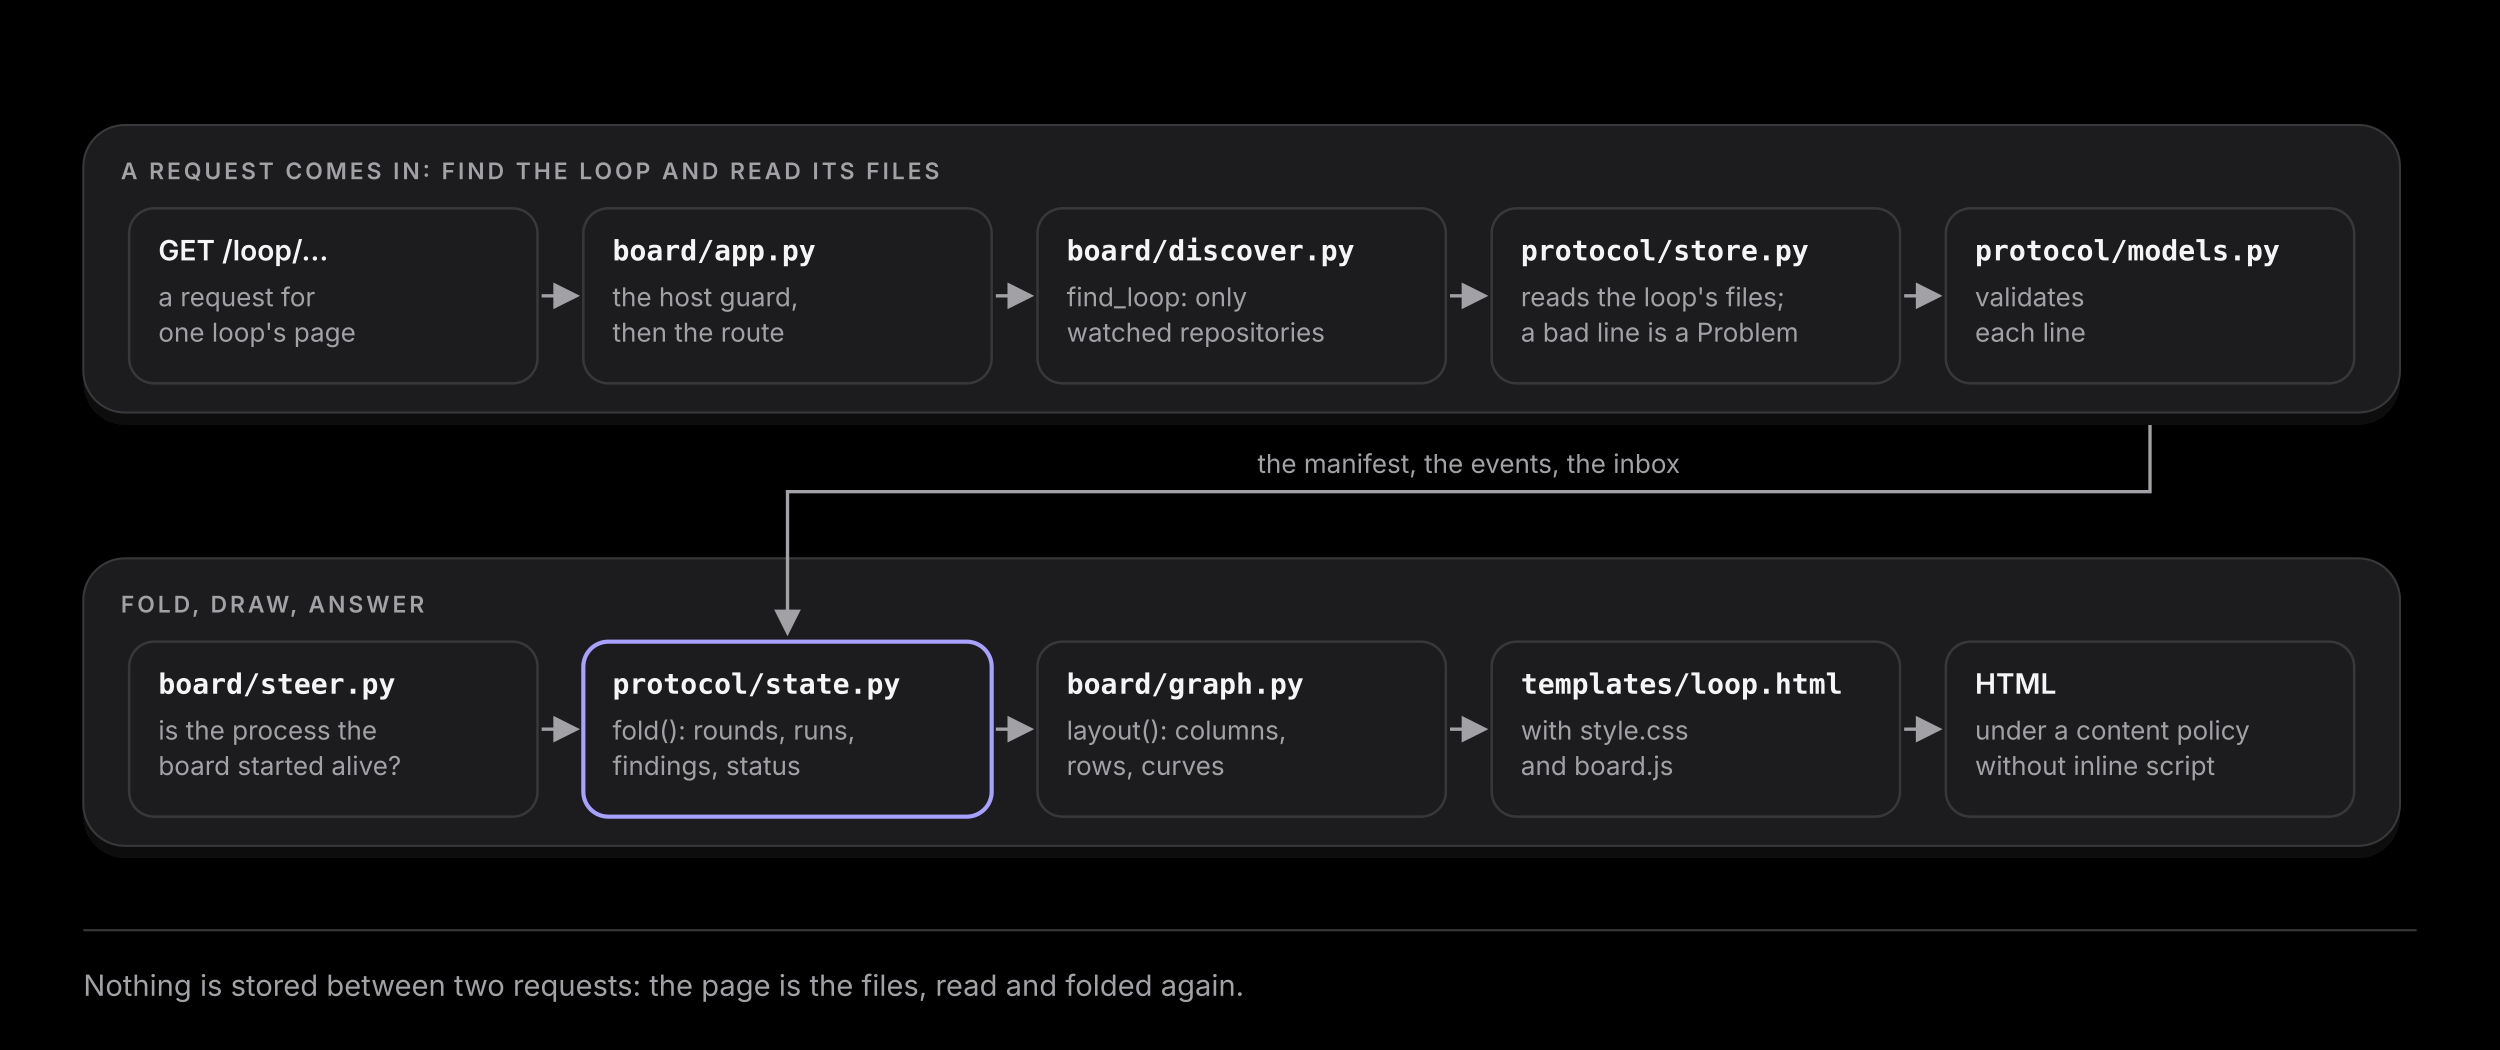
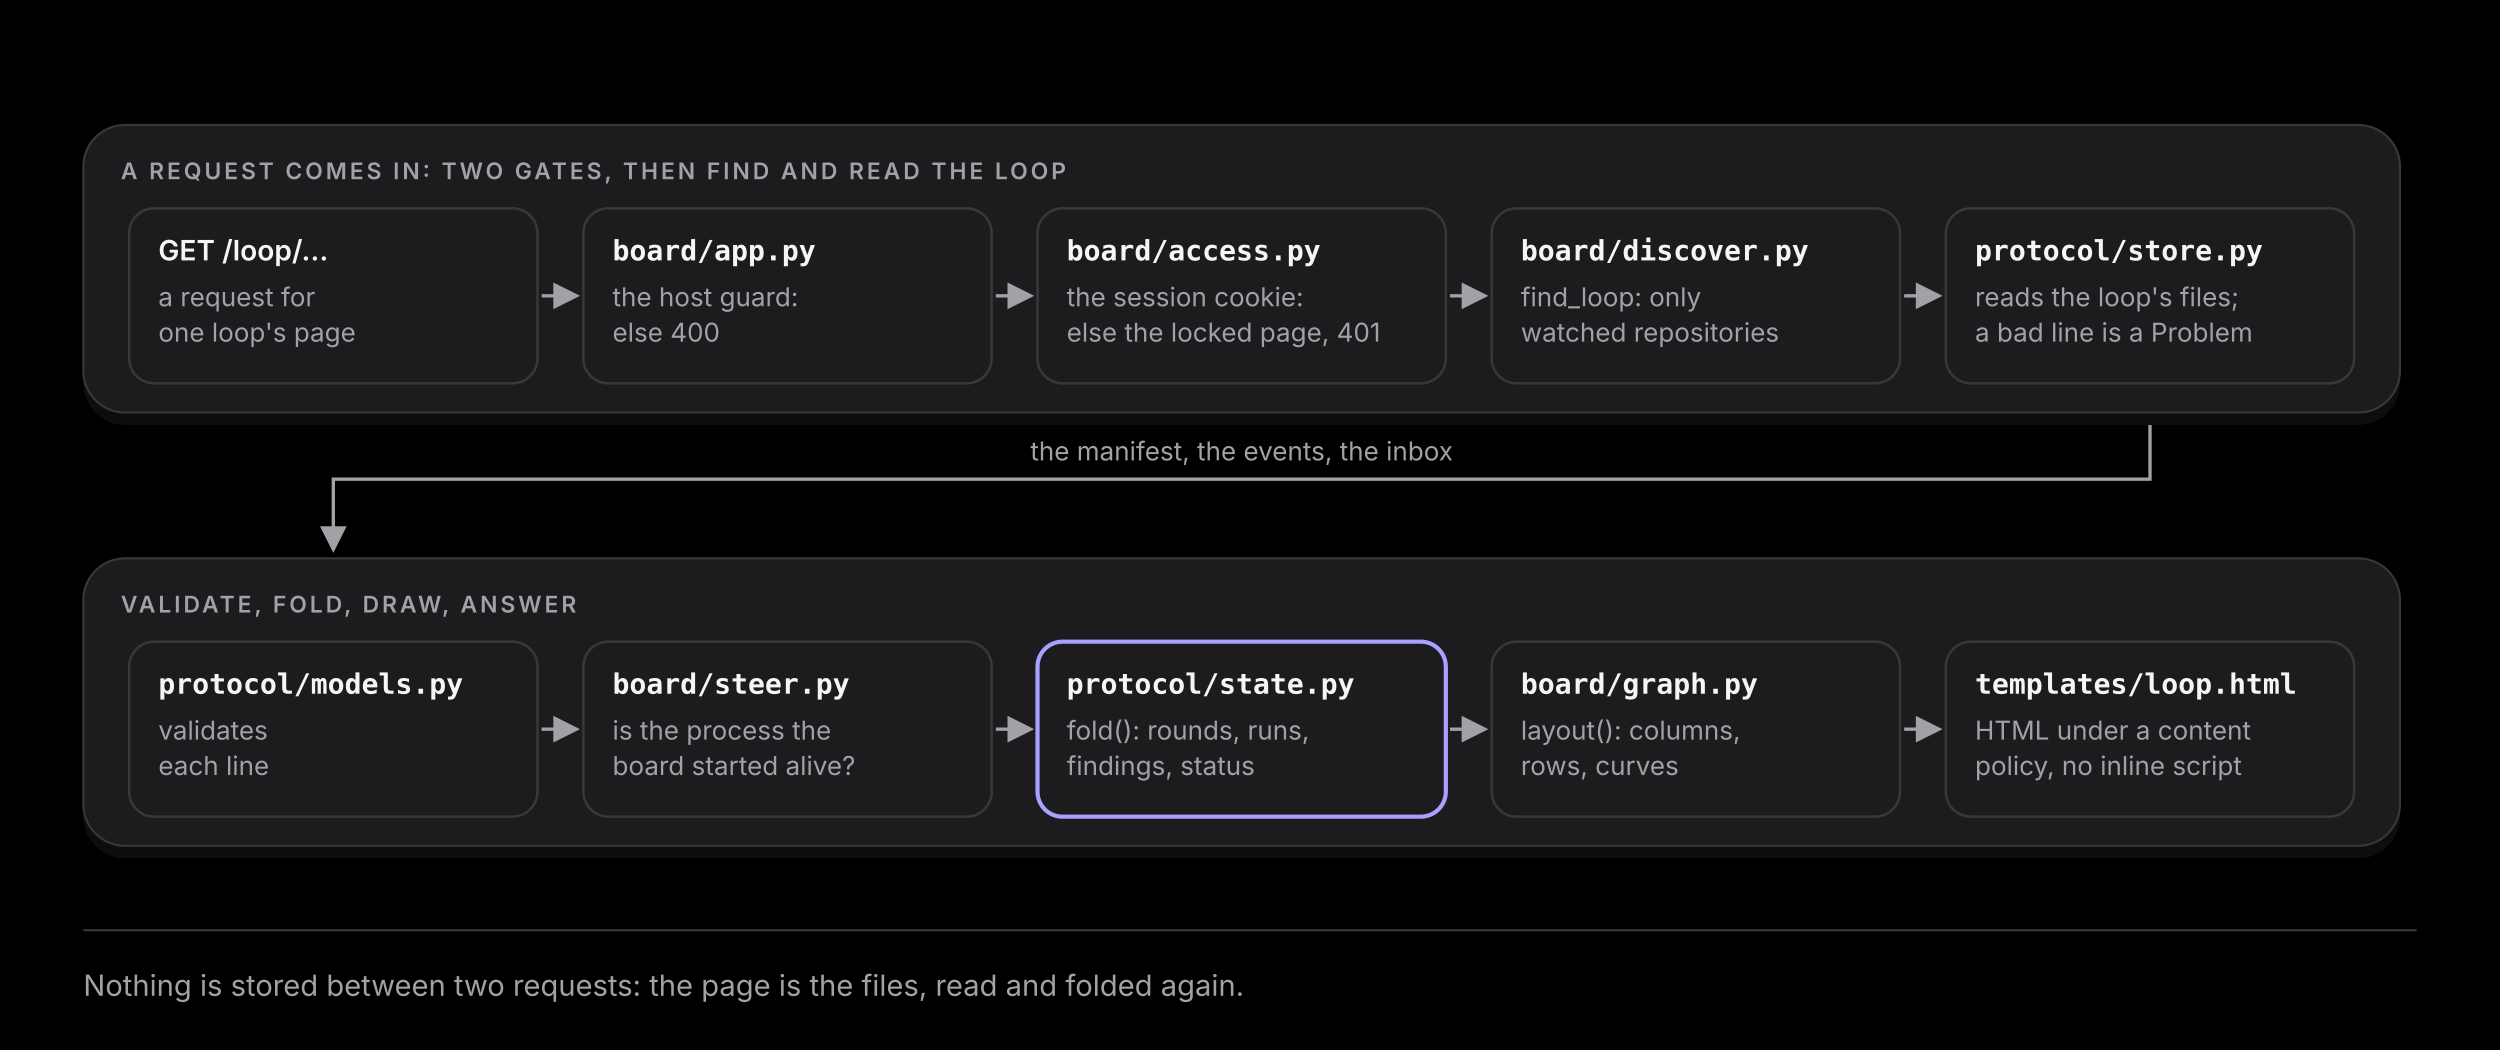
- <svg xmlns="http://www.w3.org/2000/svg" width="1200" height="504" viewBox="0 0 1200 504" role="img" aria-label="How one page comes about. A request for a loop's page passes the host guard in board/app.py, board/discover.py finds the loop among the watched repositories, protocol/store.py reads the loop's files and protocol/models.py validates each line. protocol/state.py folds the lines into rounds, runs, findings and a status, with board/steer.py saying whether a started process is alive; board/graph.py lays out the round, the template renders it, and the answer is HTML under a content policy without inline script.">
+ <svg xmlns="http://www.w3.org/2000/svg" width="1200" height="504" viewBox="0 0 1200 504" role="img" aria-label="How one page comes about. A request for a loop's page passes the host guard in board/app.py and the session cookie of board/access.py, board/discover.py finds the loop among the watched repositories, protocol/store.py reads the loop's files and protocol/models.py validates each line. protocol/state.py folds the lines into rounds, runs, findings and a status, with board/steer.py saying whether a started process is alive; board/graph.py lays out the round, and the template renders it as HTML under a content policy without inline script.">
  <g font-family="Inter Tight, Inter, ui-sans-serif, -apple-system, Segoe UI, Helvetica, Arial, sans-serif">
    <rect width="1200" height="504" fill="#000000" />
    <defs>
      <marker id="tip" viewBox="0 0 8 8" refX="6.5" refY="4" markerWidth="8" markerHeight="8" orient="auto-start-reverse">
        <path d="M0 0 L8 4 L0 8 z" fill="#A1A1A6" />
      </marker>
      <marker id="tip-red" viewBox="0 0 8 8" refX="6.5" refY="4" markerWidth="8" markerHeight="8" orient="auto-start-reverse">
        <path d="M0 0 L8 4 L0 8 z" fill="#A8A1FF" />
      </marker>
      <filter id="lift" x="-10%" y="-10%" width="120%" height="130%">
        <feDropShadow dx="0" dy="10" stdDeviation="9" flood-color="#000000" flood-opacity="0.16" />
      </filter>
    </defs>
    <rect x="40" y="66" width="1112" height="138" rx="20" fill="#0A0A0B" filter="url(#lift)" />
    <rect x="40" y="60" width="1112" height="138" rx="20" fill="#1C1C1E" stroke="#38383A" />
-     <text x="58" y="86" font-size="11" font-weight="600" fill="#A1A1A6" letter-spacing="1.4">A REQUEST COMES IN: FIND THE LOOP AND READ ITS FILES</text>
+     <text x="58" y="86" font-size="11" font-weight="600" fill="#A1A1A6" letter-spacing="1.4">A REQUEST COMES IN: TWO GATES, THEN FIND AND READ THE LOOP</text>
    <rect x="62" y="100" width="196" height="84" rx="12" fill="#1C1C1E" stroke="#38383A" stroke-width="1.2" />
    <text x="76" y="125" font-size="13.5" font-weight="600" fill="#F5F5F7" font-family="Inter Tight, Inter, ui-sans-serif, -apple-system, Segoe UI, Helvetica, Arial, sans-serif">GET /loop/...</text>
    <text x="76" y="147" font-size="12.5" font-weight="400" fill="#A1A1A6">a request for</text>
    <text x="76" y="164" font-size="12.5" font-weight="400" fill="#A1A1A6">one loop's page</text>
    <rect x="280" y="100" width="196" height="84" rx="12" fill="#1C1C1E" stroke="#38383A" stroke-width="1.2" />
    <text x="294" y="125" font-size="13.5" font-weight="600" fill="#F5F5F7" font-family="ui-monospace, SF Mono, Menlo, monospace">board/app.py</text>
-     <text x="294" y="147" font-size="12.5" font-weight="400" fill="#A1A1A6">the host guard,</text>
-     <text x="294" y="164" font-size="12.5" font-weight="400" fill="#A1A1A6">then the route</text>
+     <text x="294" y="147" font-size="12.5" font-weight="400" fill="#A1A1A6">the host guard:</text>
+     <text x="294" y="164" font-size="12.5" font-weight="400" fill="#A1A1A6">else 400</text>
    <path d="M 260 142 H 276" fill="none" stroke="#A1A1A6" stroke-width="1.6" marker-end="url(#tip)" />
    <rect x="498" y="100" width="196" height="84" rx="12" fill="#1C1C1E" stroke="#38383A" stroke-width="1.2" />
-     <text x="512" y="125" font-size="13.5" font-weight="600" fill="#F5F5F7" font-family="ui-monospace, SF Mono, Menlo, monospace">board/discover.py</text>
-     <text x="512" y="147" font-size="12.5" font-weight="400" fill="#A1A1A6">find_loop: only</text>
-     <text x="512" y="164" font-size="12.5" font-weight="400" fill="#A1A1A6">watched repositories</text>
+     <text x="512" y="125" font-size="13.5" font-weight="600" fill="#F5F5F7" font-family="ui-monospace, SF Mono, Menlo, monospace">board/access.py</text>
+     <text x="512" y="147" font-size="12.5" font-weight="400" fill="#A1A1A6">the session cookie:</text>
+     <text x="512" y="164" font-size="12.5" font-weight="400" fill="#A1A1A6">else the locked page, 401</text>
    <path d="M 478 142 H 494" fill="none" stroke="#A1A1A6" stroke-width="1.6" marker-end="url(#tip)" />
    <rect x="716" y="100" width="196" height="84" rx="12" fill="#1C1C1E" stroke="#38383A" stroke-width="1.2" />
-     <text x="730" y="125" font-size="13.5" font-weight="600" fill="#F5F5F7" font-family="ui-monospace, SF Mono, Menlo, monospace">protocol/store.py</text>
-     <text x="730" y="147" font-size="12.5" font-weight="400" fill="#A1A1A6">reads the loop's files;</text>
-     <text x="730" y="164" font-size="12.5" font-weight="400" fill="#A1A1A6">a bad line is a Problem</text>
+     <text x="730" y="125" font-size="13.5" font-weight="600" fill="#F5F5F7" font-family="ui-monospace, SF Mono, Menlo, monospace">board/discover.py</text>
+     <text x="730" y="147" font-size="12.5" font-weight="400" fill="#A1A1A6">find_loop: only</text>
+     <text x="730" y="164" font-size="12.5" font-weight="400" fill="#A1A1A6">watched repositories</text>
    <path d="M 696 142 H 712" fill="none" stroke="#A1A1A6" stroke-width="1.6" marker-end="url(#tip)" />
    <rect x="934" y="100" width="196" height="84" rx="12" fill="#1C1C1E" stroke="#38383A" stroke-width="1.2" />
-     <text x="948" y="125" font-size="13.5" font-weight="600" fill="#F5F5F7" font-family="ui-monospace, SF Mono, Menlo, monospace">protocol/models.py</text>
-     <text x="948" y="147" font-size="12.5" font-weight="400" fill="#A1A1A6">validates</text>
-     <text x="948" y="164" font-size="12.5" font-weight="400" fill="#A1A1A6">each line</text>
+     <text x="948" y="125" font-size="13.5" font-weight="600" fill="#F5F5F7" font-family="ui-monospace, SF Mono, Menlo, monospace">protocol/store.py</text>
+     <text x="948" y="147" font-size="12.5" font-weight="400" fill="#A1A1A6">reads the loop's files;</text>
+     <text x="948" y="164" font-size="12.5" font-weight="400" fill="#A1A1A6">a bad line is a Problem</text>
    <path d="M 914 142 H 930" fill="none" stroke="#A1A1A6" stroke-width="1.6" marker-end="url(#tip)" />
    <rect x="40" y="274" width="1112" height="138" rx="20" fill="#0A0A0B" filter="url(#lift)" />
    <rect x="40" y="268" width="1112" height="138" rx="20" fill="#1C1C1E" stroke="#38383A" />
-     <text x="58" y="294" font-size="11" font-weight="600" fill="#A1A1A6" letter-spacing="1.4">FOLD, DRAW, ANSWER</text>
+     <text x="58" y="294" font-size="11" font-weight="600" fill="#A1A1A6" letter-spacing="1.4">VALIDATE, FOLD, DRAW, ANSWER</text>
    <rect x="62" y="308" width="196" height="84" rx="12" fill="#1C1C1E" stroke="#38383A" stroke-width="1.2" />
-     <text x="76" y="333" font-size="13.5" font-weight="600" fill="#F5F5F7" font-family="ui-monospace, SF Mono, Menlo, monospace">board/steer.py</text>
-     <text x="76" y="355" font-size="12.5" font-weight="400" fill="#A1A1A6">is the process the</text>
-     <text x="76" y="372" font-size="12.5" font-weight="400" fill="#A1A1A6">board started alive?</text>
-     <rect x="280" y="308" width="196" height="84" rx="12" fill="#1C1C1E" stroke="#A8A1FF" stroke-width="2" />
-     <text x="294" y="333" font-size="13.5" font-weight="600" fill="#F5F5F7" font-family="ui-monospace, SF Mono, Menlo, monospace">protocol/state.py</text>
-     <text x="294" y="355" font-size="12.5" font-weight="400" fill="#A1A1A6">fold(): rounds, runs,</text>
-     <text x="294" y="372" font-size="12.5" font-weight="400" fill="#A1A1A6">findings, status</text>
+     <text x="76" y="333" font-size="13.5" font-weight="600" fill="#F5F5F7" font-family="ui-monospace, SF Mono, Menlo, monospace">protocol/models.py</text>
+     <text x="76" y="355" font-size="12.5" font-weight="400" fill="#A1A1A6">validates</text>
+     <text x="76" y="372" font-size="12.5" font-weight="400" fill="#A1A1A6">each line</text>
+     <rect x="280" y="308" width="196" height="84" rx="12" fill="#1C1C1E" stroke="#38383A" stroke-width="1.2" />
+     <text x="294" y="333" font-size="13.5" font-weight="600" fill="#F5F5F7" font-family="ui-monospace, SF Mono, Menlo, monospace">board/steer.py</text>
+     <text x="294" y="355" font-size="12.5" font-weight="400" fill="#A1A1A6">is the process the</text>
+     <text x="294" y="372" font-size="12.5" font-weight="400" fill="#A1A1A6">board started alive?</text>
    <path d="M 260 350 H 276" fill="none" stroke="#A1A1A6" stroke-width="1.6" marker-end="url(#tip)" />
-     <rect x="498" y="308" width="196" height="84" rx="12" fill="#1C1C1E" stroke="#38383A" stroke-width="1.2" />
-     <text x="512" y="333" font-size="13.5" font-weight="600" fill="#F5F5F7" font-family="ui-monospace, SF Mono, Menlo, monospace">board/graph.py</text>
-     <text x="512" y="355" font-size="12.5" font-weight="400" fill="#A1A1A6">layout(): columns,</text>
-     <text x="512" y="372" font-size="12.5" font-weight="400" fill="#A1A1A6">rows, curves</text>
+     <rect x="498" y="308" width="196" height="84" rx="12" fill="#1C1C1E" stroke="#A8A1FF" stroke-width="2" />
+     <text x="512" y="333" font-size="13.5" font-weight="600" fill="#F5F5F7" font-family="ui-monospace, SF Mono, Menlo, monospace">protocol/state.py</text>
+     <text x="512" y="355" font-size="12.5" font-weight="400" fill="#A1A1A6">fold(): rounds, runs,</text>
+     <text x="512" y="372" font-size="12.5" font-weight="400" fill="#A1A1A6">findings, status</text>
    <path d="M 478 350 H 494" fill="none" stroke="#A1A1A6" stroke-width="1.6" marker-end="url(#tip)" />
    <rect x="716" y="308" width="196" height="84" rx="12" fill="#1C1C1E" stroke="#38383A" stroke-width="1.2" />
-     <text x="730" y="333" font-size="13.5" font-weight="600" fill="#F5F5F7" font-family="ui-monospace, SF Mono, Menlo, monospace">templates/loop.html</text>
-     <text x="730" y="355" font-size="12.5" font-weight="400" fill="#A1A1A6">with style.css</text>
-     <text x="730" y="372" font-size="12.5" font-weight="400" fill="#A1A1A6">and board.js</text>
+     <text x="730" y="333" font-size="13.5" font-weight="600" fill="#F5F5F7" font-family="ui-monospace, SF Mono, Menlo, monospace">board/graph.py</text>
+     <text x="730" y="355" font-size="12.5" font-weight="400" fill="#A1A1A6">layout(): columns,</text>
+     <text x="730" y="372" font-size="12.5" font-weight="400" fill="#A1A1A6">rows, curves</text>
    <path d="M 696 350 H 712" fill="none" stroke="#A1A1A6" stroke-width="1.6" marker-end="url(#tip)" />
    <rect x="934" y="308" width="196" height="84" rx="12" fill="#1C1C1E" stroke="#38383A" stroke-width="1.2" />
-     <text x="948" y="333" font-size="13.5" font-weight="600" fill="#F5F5F7" font-family="Inter Tight, Inter, ui-sans-serif, -apple-system, Segoe UI, Helvetica, Arial, sans-serif">HTML</text>
-     <text x="948" y="355" font-size="12.5" font-weight="400" fill="#A1A1A6">under a content policy</text>
-     <text x="948" y="372" font-size="12.5" font-weight="400" fill="#A1A1A6">without inline script</text>
+     <text x="948" y="333" font-size="13.5" font-weight="600" fill="#F5F5F7" font-family="ui-monospace, SF Mono, Menlo, monospace">templates/loop.html</text>
+     <text x="948" y="355" font-size="12.5" font-weight="400" fill="#A1A1A6">HTML under a content</text>
+     <text x="948" y="372" font-size="12.5" font-weight="400" fill="#A1A1A6">policy, no inline script</text>
    <path d="M 914 350 H 930" fill="none" stroke="#A1A1A6" stroke-width="1.6" marker-end="url(#tip)" />
-     <path d="M 1032 204 V 236 H 378 V 303" fill="none" stroke="#A1A1A6" stroke-width="1.6" marker-end="url(#tip)" />
-     <text x="705" y="227" font-size="12.5" font-weight="400" fill="#A1A1A6" text-anchor="middle">the manifest, the events, the inbox</text>
+     <path d="M 1032 204 V 230 H 160 V 263" fill="none" stroke="#A1A1A6" stroke-width="1.6" marker-end="url(#tip)" />
+     <text x="596" y="221" font-size="12.5" font-weight="400" fill="#A1A1A6" text-anchor="middle">the manifest, the events, the inbox</text>
    <rect x="40" y="446" width="1120" height="1" fill="#38383A" />
    <text x="40" y="478" font-size="14" font-weight="400" fill="#A1A1A6">Nothing is stored between two requests: the page is the files, read and folded again.</text>
  </g>
</svg>
